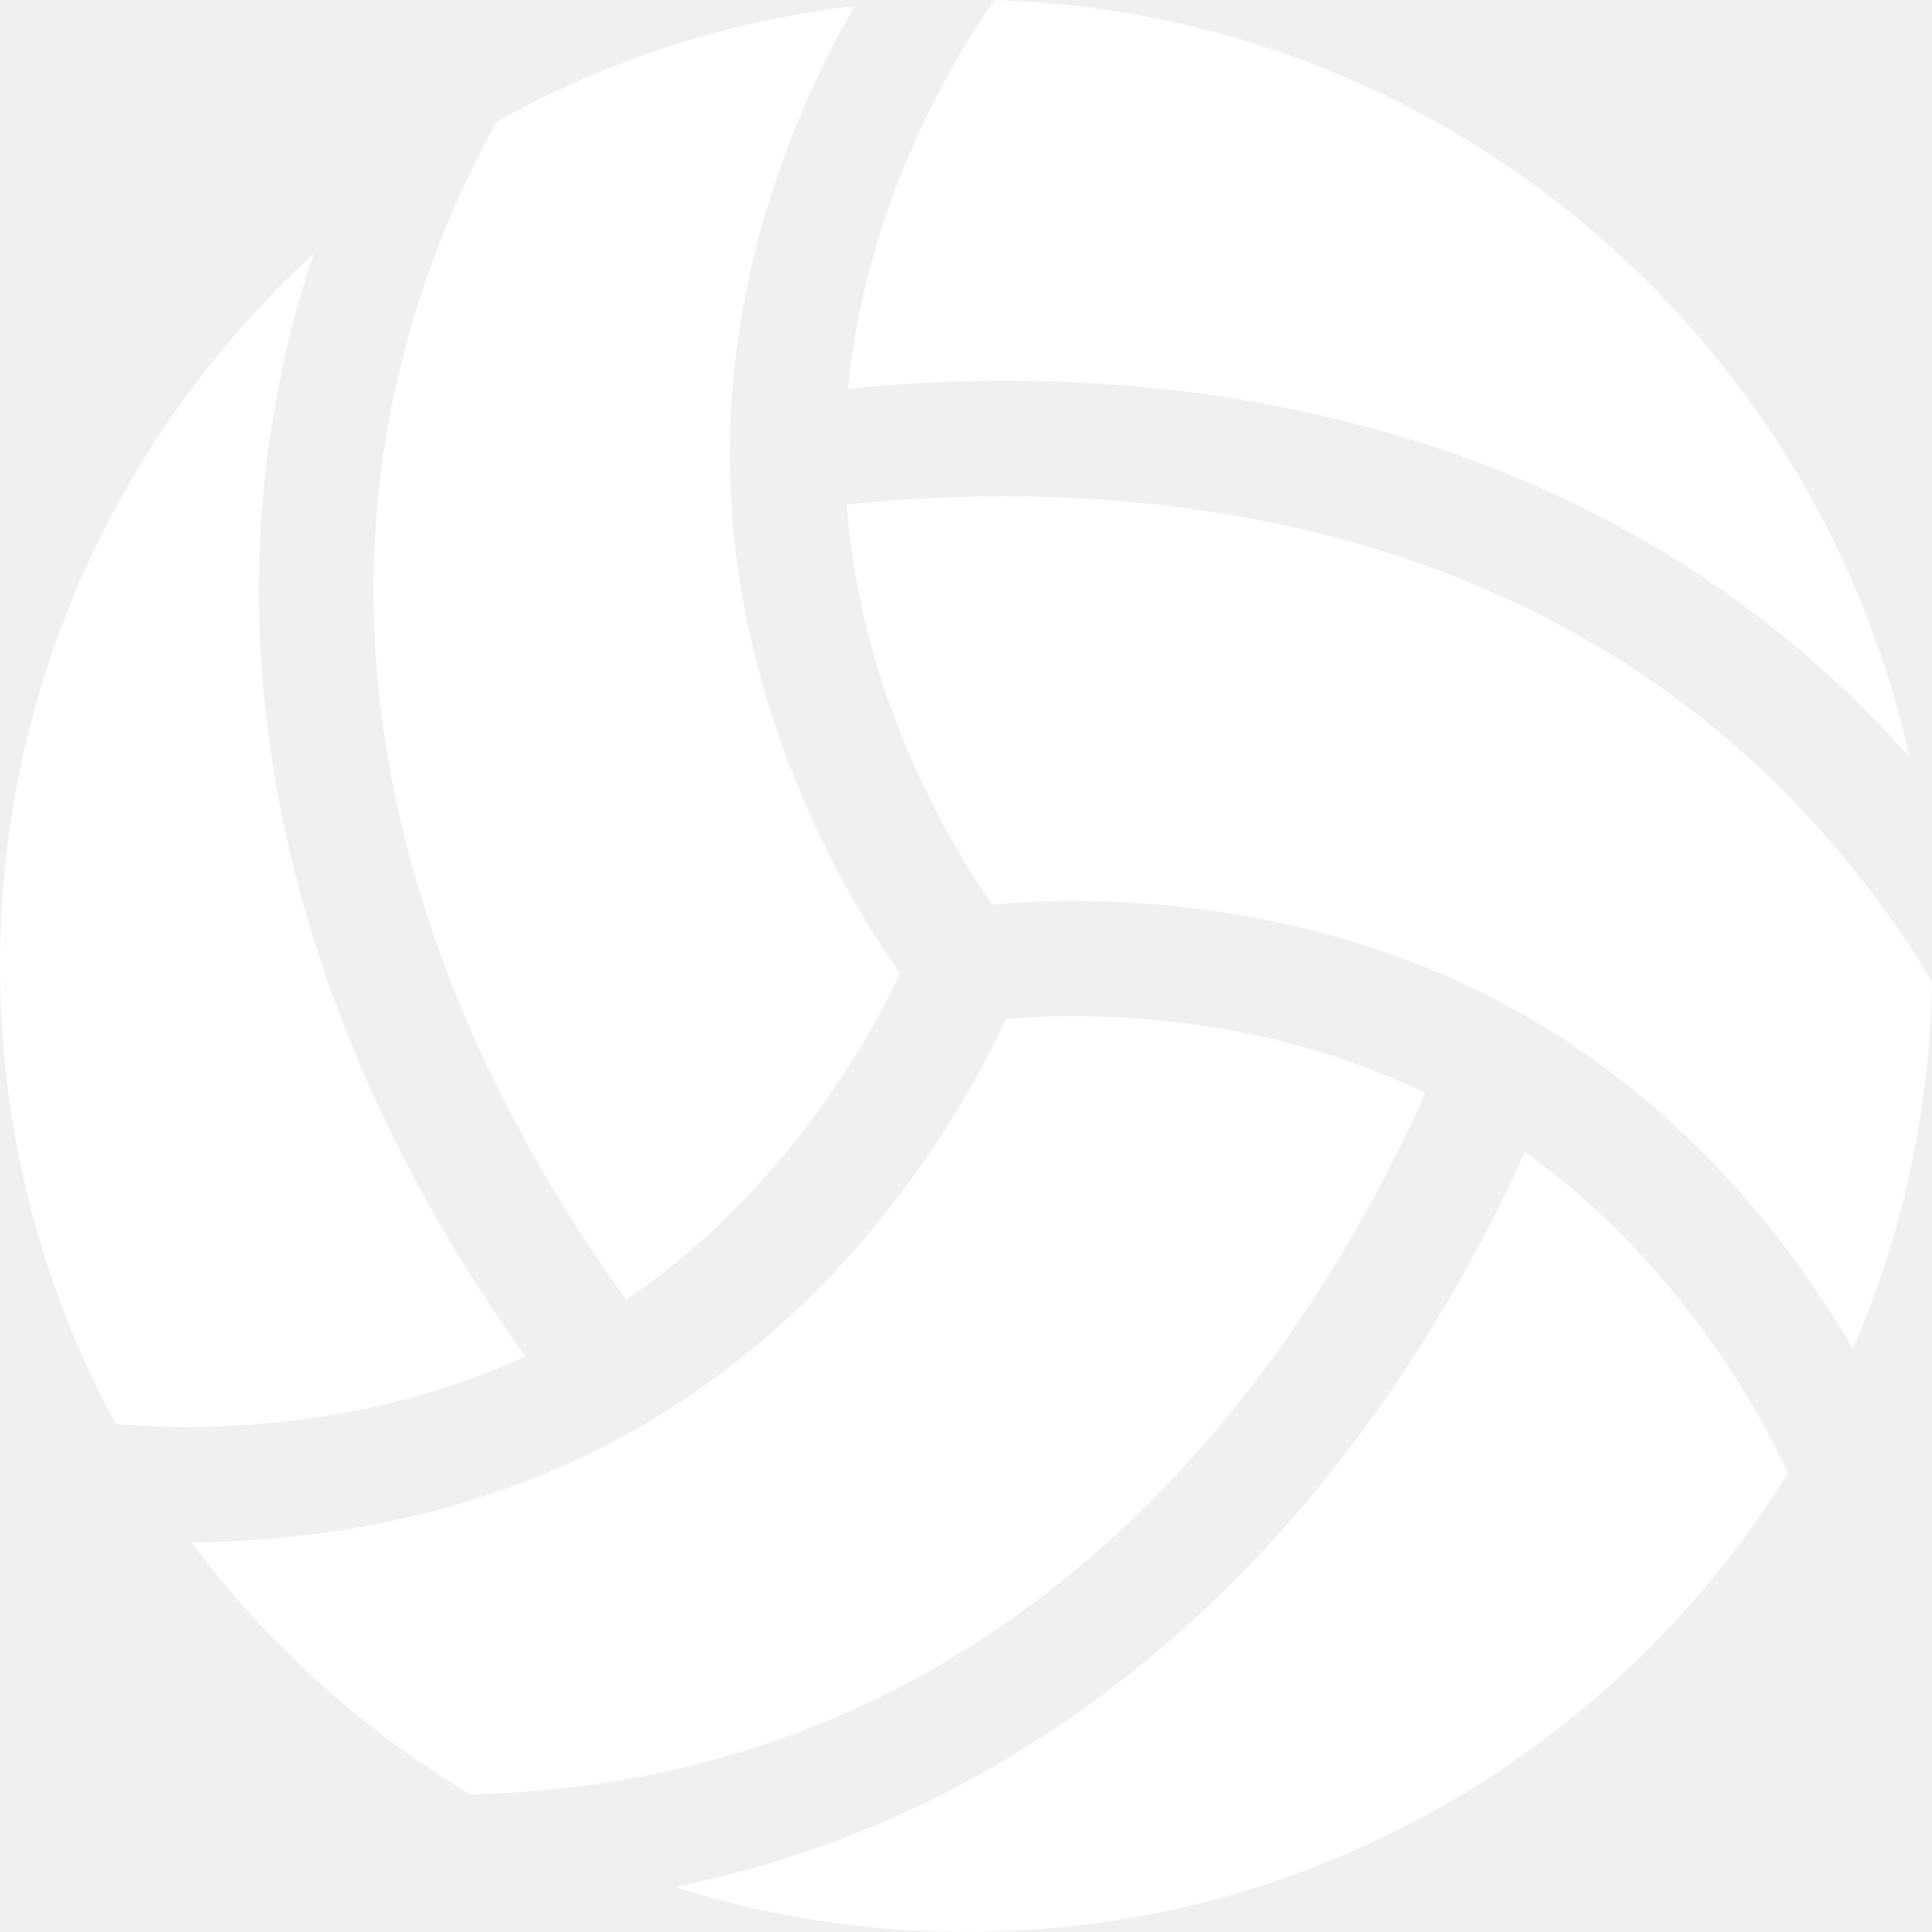
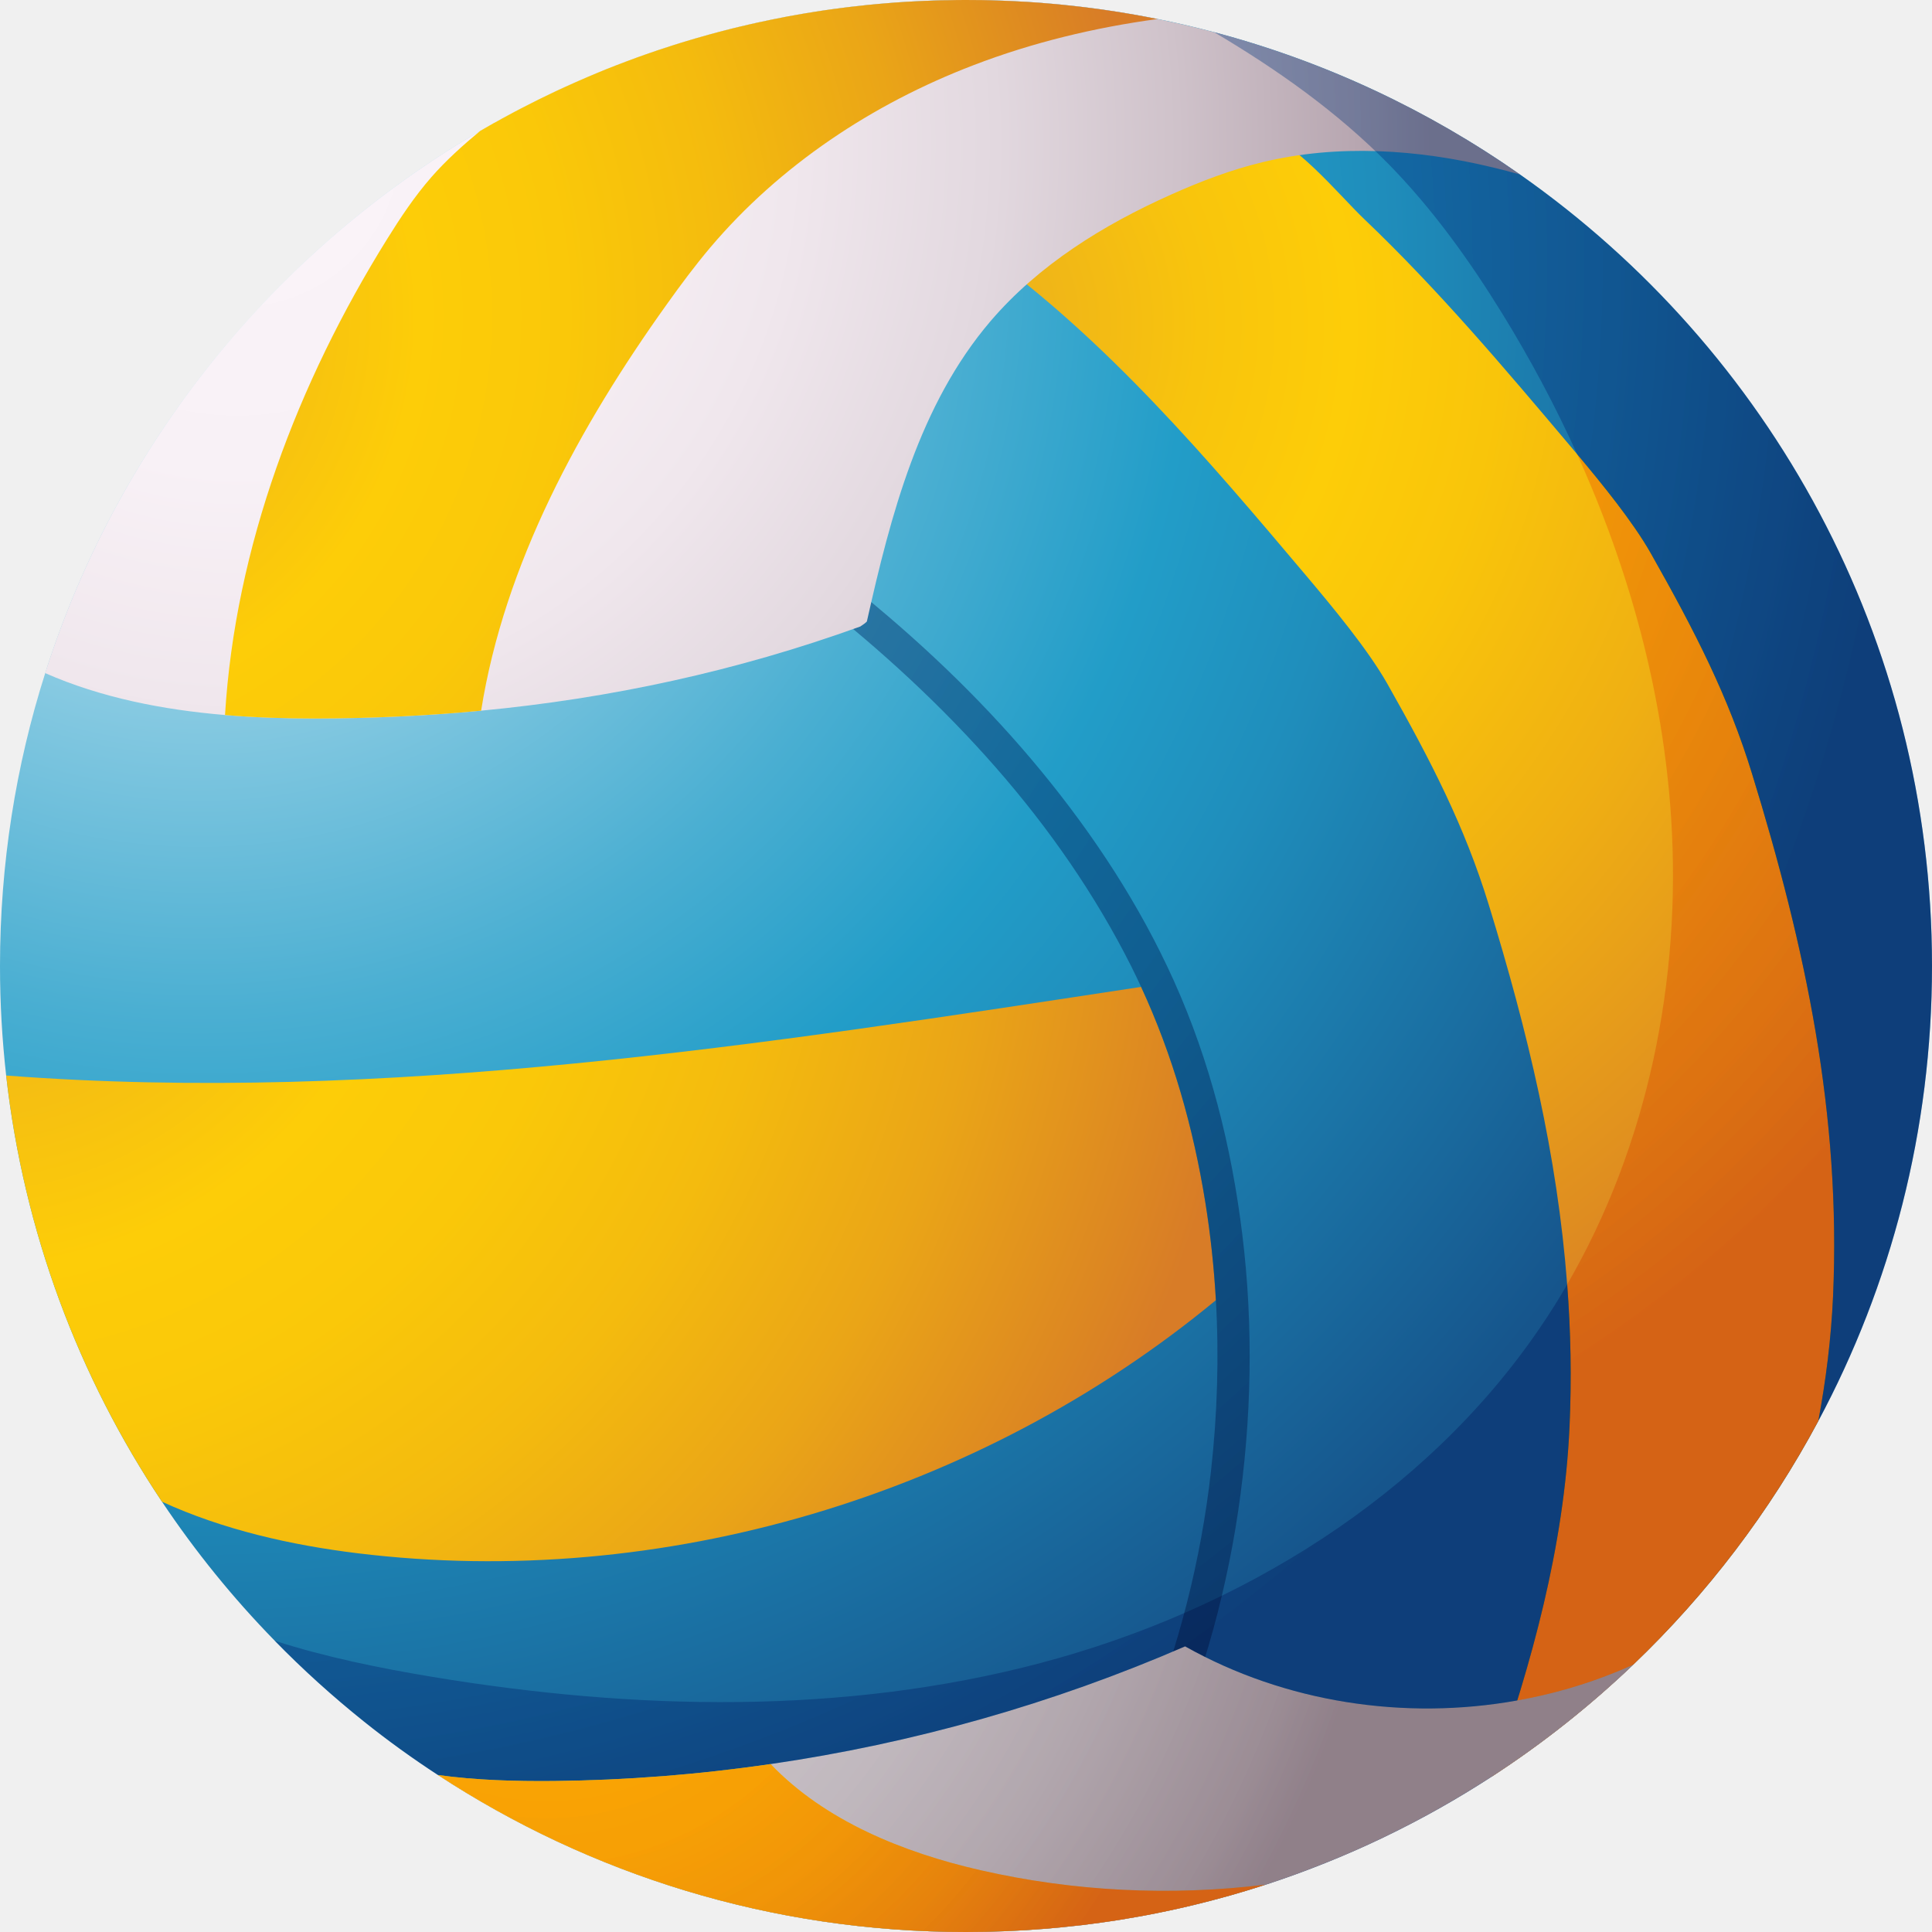
- <svg xmlns="http://www.w3.org/2000/svg" width="116" height="116" viewBox="0 0 116 116" fill="none">
-   <g clip-path="url(#clip0_351_394)">
-     <path d="M43.82 27.257C43.82 15.726 47.976 6.17 51.3 0.37C43.576 1.263 36.31 3.679 29.81 7.31C13.296 37.498 28.342 65.298 37.608 78.038C47.178 71.52 52.269 62.215 54.04 58.453C51.009 54.173 43.82 42.424 43.82 27.257Z" fill="white" />
-     <path d="M59.716 0.008C57.483 3.181 52.001 11.994 50.916 23.34C64.395 21.995 77.374 23.499 88.681 27.743C98.936 31.593 107.628 37.534 114.647 45.466C109.026 20.017 86.645 0.791 59.716 0.008Z" fill="white" />
-     <path d="M50.839 30.295C51.694 41.899 57.203 50.921 59.578 54.319C64.795 53.833 78.57 53.479 91.712 61.066C101.696 66.83 107.893 75.204 111.254 80.983C114.194 74.201 115.874 66.752 116 58.931C98.115 29.515 66.507 28.64 50.839 30.295Z" fill="white" />
-     <path d="M60.396 61.182C58.208 65.942 51.627 78.049 38.486 85.636C28.513 91.394 18.174 92.578 11.488 92.601C16.015 98.669 21.7 103.824 28.212 107.738C62.615 106.946 79.171 80.018 85.57 65.624C75.095 60.563 64.527 60.824 60.396 61.182Z" fill="white" />
-     <path d="M91.556 69.169C85.981 81.515 78.189 92.004 68.86 99.674C60.398 106.63 50.907 111.187 40.527 113.299C46.046 115.047 51.917 115.993 58.006 115.993C78.829 115.993 97.121 104.962 107.354 88.44C105.715 84.906 100.824 75.771 91.556 69.169Z" fill="white" />
-     <path d="M16.477 46.542C14.687 35.758 15.48 25.282 18.823 15.255C7.26 25.866 0 41.093 0 57.986C0 67.934 2.518 77.305 6.949 85.495C10.822 85.842 21.187 86.179 31.547 81.45C23.642 70.449 18.455 58.457 16.477 46.542Z" fill="white" />
+ <svg xmlns="http://www.w3.org/2000/svg" width="32" height="32" viewBox="0 0 32 32" fill="none">
+   <path d="M32 16C32 18.724 31.319 21.289 30.118 23.535V23.536C29.313 25.041 28.275 26.403 27.052 27.571L27.051 27.572C26.333 28.258 25.551 28.878 24.715 29.422H24.714C23.559 30.174 22.3 30.78 20.964 31.216C19.401 31.724 17.732 32 16 32C12.772 32 9.767 31.044 7.253 29.399C6.831 29.124 6.422 28.829 6.031 28.516C5.51 28.099 5.015 27.652 4.55 27.175C3.859 26.468 3.234 25.697 2.683 24.873C1.304 22.808 0.394 20.405 0.102 17.814C0.035 17.218 0 16.613 0 16C0 14.309 0.262 12.678 0.749 11.149C1.96 7.339 4.558 4.148 7.952 2.17C10.316 0.791 13.066 0 16 0C17.086 0 18.147 0.108 19.173 0.315H19.174C19.49 0.378 19.802 0.451 20.11 0.533C21.951 1.02 23.66 1.828 25.177 2.891C29.303 5.784 32 10.576 32 15.999L32 16Z" fill="url(#paint0_radial_1594_5638)" />
+   <path d="M20.139 21.535C16.21 24.783 10.957 26.341 5.924 25.727C4.82 25.592 3.693 25.337 2.683 24.873C1.304 22.809 0.394 20.405 0.102 17.814C6.375 18.29 12.664 17.296 18.9 16.346C19.425 17.479 19.765 18.679 19.964 19.914C20.05 20.451 20.108 20.992 20.139 21.535V21.535Z" fill="url(#paint1_radial_1594_5638)" />
+   <path d="M30.361 21.476C30.329 22.169 30.244 22.855 30.117 23.535V23.536C29.313 25.041 28.275 26.403 27.052 27.572L27.051 27.572C26.333 28.258 25.551 28.878 24.715 29.422C25.372 27.546 25.906 25.616 25.996 23.635C26.032 22.833 26.017 22.048 25.957 21.274C25.796 19.142 25.306 17.09 24.656 14.977C24.262 13.699 23.717 12.63 22.974 11.317C22.65 10.748 22.06 10.04 21.638 9.539C20 7.598 18.337 5.636 16.276 4.151C16.895 3.526 17.653 3.224 18.484 2.936C18.904 2.791 19.328 2.661 19.744 2.505C20.054 2.389 20.477 2.09 20.817 2.163C21.418 2.289 22.167 3.22 22.598 3.631C23.821 4.797 24.913 6.09 26.002 7.38C26.04 7.425 26.081 7.473 26.121 7.521C26.529 8.008 27.044 8.64 27.339 9.158C28.081 10.47 28.628 11.54 29.02 12.818C29.906 15.698 30.495 18.464 30.361 21.475L30.361 21.476Z" fill="url(#paint2_radial_1594_5638)" />
+   <g style="mix-blend-mode:multiply" opacity="0.5">
+     <path d="M20.509 25.023C20.283 26.544 19.847 28.025 19.22 29.429C19.161 29.561 18.968 29.592 18.853 29.525C18.719 29.446 18.698 29.29 18.757 29.158C18.828 28.998 18.897 28.837 18.962 28.675C19.52 27.298 19.893 25.839 20.058 24.363C20.163 23.426 20.192 22.478 20.139 21.535C20.108 20.993 20.05 20.451 19.964 19.914C19.765 18.679 19.425 17.479 18.9 16.346C18.848 16.233 18.794 16.12 18.738 16.008C18.14 14.818 17.374 13.718 16.498 12.717C15.604 11.696 14.603 10.775 13.537 9.937C13.423 9.847 13.444 9.651 13.537 9.558C13.648 9.446 13.803 9.469 13.917 9.558C14.053 9.665 14.188 9.773 14.322 9.883C15.383 10.752 16.374 11.711 17.246 12.772C18.119 13.834 18.879 14.992 19.444 16.247C20.045 17.584 20.399 18.997 20.577 20.451C20.763 21.97 20.732 23.509 20.509 25.023H20.509Z" fill="#16558C" />
+   </g>
+   <path d="M25.176 2.891C25.027 2.848 24.877 2.809 24.725 2.773C23.478 2.472 22.16 2.385 20.912 2.686C20.392 2.811 19.89 3.002 19.401 3.221C18.277 3.722 17.203 4.387 16.404 5.322C15.229 6.7 14.754 8.527 14.358 10.294C14.339 10.315 14.303 10.342 14.249 10.377C12.206 11.115 10.109 11.568 7.969 11.771C7.061 11.858 6.145 11.899 5.223 11.9C4.728 11.9 4.226 11.885 3.727 11.843C2.696 11.756 1.677 11.557 0.748 11.149C1.959 7.34 4.557 4.148 7.951 2.17C8.002 2.14 8.053 2.111 8.105 2.081C8.151 2.054 8.198 2.028 8.246 2.003C8.291 1.977 8.335 1.953 8.381 1.929C8.393 1.921 8.406 1.914 8.419 1.908C8.487 1.87 8.556 1.834 8.626 1.798C8.818 1.698 9.013 1.601 9.211 1.508C9.262 1.484 9.314 1.46 9.366 1.437C9.419 1.413 9.472 1.388 9.524 1.366C9.592 1.335 9.661 1.305 9.73 1.276C9.791 1.25 9.852 1.224 9.913 1.199C9.953 1.182 9.993 1.166 10.032 1.15C10.144 1.105 10.256 1.062 10.368 1.02C10.43 0.996 10.492 0.973 10.554 0.951C10.6 0.935 10.646 0.918 10.691 0.902C10.732 0.888 10.772 0.874 10.812 0.861C10.861 0.843 10.91 0.826 10.96 0.811C11.004 0.796 11.048 0.781 11.094 0.767C11.14 0.751 11.187 0.737 11.233 0.723C11.268 0.712 11.301 0.701 11.335 0.691C11.477 0.649 11.618 0.607 11.761 0.568C11.845 0.545 11.93 0.522 12.015 0.501C12.089 0.481 12.163 0.463 12.238 0.445C12.263 0.439 12.289 0.433 12.315 0.428C12.378 0.411 12.442 0.397 12.505 0.384C12.533 0.376 12.56 0.371 12.587 0.366C12.65 0.352 12.712 0.338 12.774 0.326C12.959 0.287 13.144 0.253 13.331 0.222C13.384 0.213 13.438 0.204 13.49 0.196C13.54 0.188 13.59 0.181 13.639 0.173C13.674 0.168 13.709 0.163 13.743 0.158C13.802 0.149 13.859 0.142 13.917 0.135C13.979 0.126 14.04 0.119 14.102 0.112C14.191 0.101 14.28 0.091 14.369 0.082C14.473 0.072 14.578 0.062 14.682 0.054C14.772 0.046 14.862 0.039 14.953 0.034C14.997 0.03 15.042 0.028 15.087 0.026C15.146 0.022 15.206 0.02 15.266 0.017C15.302 0.015 15.34 0.013 15.377 0.013C15.449 0.009 15.522 0.007 15.594 0.005C15.631 0.004 15.667 0.004 15.704 0.004C15.802 0.001 15.901 0 15.999 0C16.088 0 16.175 0.001 16.263 0.002C16.31 0.003 16.358 0.003 16.405 0.005C16.492 0.007 16.579 0.01 16.667 0.014C16.754 0.017 16.842 0.022 16.93 0.027C16.956 0.028 16.983 0.03 17.01 0.031C17.093 0.037 17.175 0.042 17.256 0.048C17.265 0.049 17.273 0.05 17.282 0.051C17.381 0.059 17.481 0.067 17.58 0.077C17.59 0.078 17.599 0.079 17.608 0.08C17.703 0.09 17.797 0.1 17.891 0.111C17.987 0.122 18.082 0.135 18.178 0.148C18.192 0.15 18.206 0.152 18.219 0.153C18.316 0.167 18.411 0.181 18.508 0.196C18.61 0.212 18.712 0.229 18.813 0.247C18.877 0.259 18.942 0.27 19.006 0.283C19.061 0.293 19.117 0.304 19.172 0.315C21.369 0.757 23.404 1.648 25.175 2.891H25.176Z" fill="url(#paint3_radial_1594_5638)" />
+   <path d="M19.173 0.315C18.131 0.456 17.105 0.703 16.123 1.08C14.454 1.719 12.917 2.737 11.763 4.101C11.509 4.402 11.274 4.718 11.046 5.038C9.599 7.061 8.354 9.343 7.969 11.771C7.061 11.858 6.145 11.899 5.223 11.901C4.728 11.901 4.226 11.886 3.727 11.843C3.896 9.058 4.93 6.341 6.411 3.961C6.633 3.604 6.867 3.252 7.144 2.935C7.388 2.656 7.665 2.408 7.951 2.17C8.002 2.14 8.053 2.111 8.105 2.081C8.151 2.054 8.198 2.028 8.246 2.003C8.29 1.977 8.335 1.953 8.381 1.929C8.393 1.921 8.406 1.914 8.419 1.908C8.487 1.87 8.556 1.834 8.626 1.798C8.818 1.698 9.013 1.601 9.211 1.508C9.262 1.484 9.314 1.46 9.366 1.437C9.419 1.413 9.472 1.388 9.524 1.366C9.592 1.335 9.661 1.305 9.73 1.276C9.791 1.25 9.852 1.224 9.913 1.199C9.953 1.182 9.993 1.166 10.032 1.15C10.144 1.105 10.256 1.062 10.368 1.02C10.43 0.996 10.492 0.973 10.554 0.951C10.6 0.935 10.646 0.918 10.691 0.902C10.732 0.888 10.772 0.874 10.812 0.861C10.861 0.843 10.91 0.826 10.96 0.811C11.004 0.796 11.048 0.781 11.094 0.767C11.14 0.751 11.187 0.737 11.233 0.723C11.268 0.712 11.301 0.701 11.335 0.691C11.477 0.649 11.618 0.607 11.761 0.568C11.845 0.545 11.93 0.522 12.015 0.501C12.089 0.481 12.163 0.463 12.238 0.445C12.263 0.439 12.289 0.433 12.315 0.428C12.378 0.411 12.442 0.397 12.505 0.384C12.533 0.376 12.56 0.371 12.587 0.366C12.65 0.352 12.712 0.338 12.774 0.326C12.959 0.287 13.144 0.253 13.331 0.222C13.384 0.213 13.438 0.204 13.49 0.196C13.54 0.188 13.59 0.181 13.639 0.173C13.674 0.168 13.709 0.163 13.743 0.158C13.802 0.149 13.859 0.142 13.917 0.135C13.979 0.126 14.04 0.119 14.102 0.112C14.191 0.101 14.28 0.091 14.369 0.082C14.473 0.072 14.578 0.062 14.682 0.054C14.772 0.046 14.862 0.039 14.953 0.034C14.997 0.03 15.042 0.028 15.087 0.026C15.146 0.022 15.206 0.02 15.266 0.017C15.302 0.015 15.34 0.013 15.377 0.013C15.449 0.009 15.522 0.007 15.594 0.005C15.631 0.004 15.667 0.004 15.704 0.004C15.802 0.001 15.901 0 15.999 0C16.088 0 16.175 0.001 16.263 0.002C16.31 0.003 16.358 0.003 16.405 0.005C16.492 0.007 16.579 0.01 16.667 0.014C16.754 0.017 16.842 0.022 16.93 0.027C16.956 0.028 16.983 0.03 17.01 0.031C17.093 0.037 17.175 0.042 17.256 0.048C17.265 0.049 17.273 0.05 17.282 0.051C17.381 0.059 17.481 0.067 17.58 0.077C17.59 0.078 17.599 0.079 17.608 0.08C17.703 0.09 17.797 0.1 17.891 0.111C17.987 0.122 18.082 0.135 18.178 0.148C18.192 0.15 18.206 0.152 18.219 0.153C18.316 0.167 18.411 0.181 18.508 0.196C18.61 0.212 18.712 0.229 18.813 0.247C18.877 0.259 18.942 0.27 19.006 0.283C19.061 0.293 19.117 0.304 19.172 0.315L19.173 0.315Z" fill="url(#paint4_radial_1594_5638)" />
+   <path d="M27.051 27.573C26.962 27.659 26.87 27.744 26.779 27.827C26.137 28.412 25.447 28.945 24.716 29.421C24.68 29.444 24.644 29.467 24.608 29.49C24.545 29.53 24.482 29.57 24.419 29.609C24.355 29.648 24.292 29.687 24.229 29.725C23.974 29.878 23.714 30.025 23.451 30.164C23.39 30.196 23.329 30.227 23.268 30.258C23.256 30.265 23.245 30.271 23.233 30.276C23.173 30.307 23.112 30.337 23.051 30.367C22.984 30.401 22.917 30.433 22.849 30.465C22.782 30.497 22.714 30.529 22.646 30.56C22.398 30.673 22.146 30.781 21.891 30.881C21.843 30.901 21.795 30.919 21.747 30.937C21.688 30.96 21.629 30.983 21.569 31.005C21.513 31.026 21.456 31.046 21.4 31.067C21.256 31.119 21.11 31.169 20.963 31.216H20.961C20.948 31.221 20.936 31.225 20.923 31.229C20.839 31.256 20.753 31.283 20.669 31.308C20.571 31.339 20.471 31.367 20.371 31.396C20.276 31.423 20.179 31.45 20.081 31.475C20.077 31.476 20.073 31.477 20.069 31.478C19.971 31.504 19.876 31.528 19.779 31.552C19.752 31.559 19.724 31.565 19.697 31.571C19.624 31.588 19.55 31.605 19.477 31.622C19.361 31.647 19.247 31.671 19.131 31.694C19.039 31.712 18.947 31.73 18.854 31.746C18.756 31.764 18.657 31.781 18.557 31.797C18.553 31.798 18.549 31.798 18.545 31.799C18.441 31.815 18.337 31.831 18.233 31.845C18.135 31.859 18.04 31.871 17.942 31.884C17.917 31.887 17.889 31.889 17.864 31.893C17.778 31.902 17.69 31.912 17.602 31.92C17.597 31.921 17.593 31.921 17.587 31.922C17.5 31.931 17.412 31.939 17.323 31.945C17.303 31.948 17.282 31.949 17.26 31.951C17.172 31.958 17.085 31.964 16.996 31.969C16.974 31.97 16.951 31.972 16.928 31.973C16.854 31.977 16.78 31.981 16.705 31.985C16.679 31.986 16.654 31.986 16.629 31.988C16.421 31.996 16.209 32 16 32C12.772 32 9.767 31.044 7.253 29.4C7.888 29.487 8.537 29.505 9.176 29.499C10.376 29.486 11.577 29.392 12.764 29.218C15.125 28.875 17.441 28.219 19.629 27.269C21.285 28.2 23.265 28.5 25.131 28.165C25.701 28.064 26.259 27.902 26.795 27.683C26.88 27.648 26.965 27.611 27.051 27.573V27.573Z" fill="url(#paint5_radial_1594_5638)" />
+   <path d="M20.963 31.215C20.941 31.223 20.919 31.23 20.897 31.236C20.843 31.254 20.791 31.271 20.736 31.287C20.714 31.294 20.691 31.301 20.669 31.308C20.632 31.319 20.596 31.33 20.559 31.341C20.444 31.376 20.328 31.409 20.21 31.44C20.168 31.452 20.124 31.463 20.081 31.474C20.077 31.476 20.073 31.477 20.069 31.478C20.025 31.489 19.98 31.501 19.936 31.512C19.67 31.58 19.402 31.64 19.131 31.694C19.05 31.71 18.97 31.726 18.889 31.74C18.86 31.745 18.83 31.75 18.801 31.755C18.719 31.77 18.638 31.783 18.557 31.797C18.553 31.798 18.549 31.798 18.545 31.799C18.441 31.816 18.337 31.831 18.233 31.845C18.136 31.858 18.04 31.871 17.942 31.884C17.916 31.886 17.889 31.889 17.864 31.892C17.782 31.901 17.701 31.91 17.619 31.918C17.609 31.92 17.598 31.921 17.587 31.922C17.507 31.93 17.426 31.937 17.345 31.944C16.901 31.981 16.452 32 16 32C12.771 32 9.767 31.044 7.253 29.399C7.888 29.487 8.537 29.505 9.176 29.499C10.375 29.486 11.577 29.392 12.764 29.218C13.66 30.157 14.961 30.685 16.247 30.978C17.788 31.329 19.39 31.408 20.96 31.216H20.963L20.963 31.215Z" fill="url(#paint6_radial_1594_5638)" />
+   <g style="mix-blend-mode:multiply" opacity="0.5">
+     <path d="M30.361 21.475C30.495 18.464 29.907 15.698 29.02 12.818C28.628 11.54 28.081 10.47 27.339 9.158C27.045 8.64 26.53 8.008 26.121 7.521C25.76 6.722 25.346 5.947 24.887 5.202C24.342 4.317 23.732 3.466 23.005 2.724C22.152 1.856 21.16 1.155 20.11 0.533C21.951 1.021 23.66 1.828 25.177 2.891C29.303 5.784 32 10.577 32 15.999C32 18.723 31.32 21.289 30.118 23.535C30.244 22.855 30.33 22.168 30.361 21.475H30.361Z" fill="#4479BD" />
+   </g>
+   <g style="mix-blend-mode:multiply" opacity="0.5">
+     <path d="M25.996 23.635C25.926 25.176 25.588 26.687 25.131 28.165C23.265 28.5 21.285 28.201 19.629 27.269C17.441 28.219 15.126 28.876 12.765 29.218C11.577 29.393 10.376 29.486 9.177 29.499C8.537 29.505 7.888 29.487 7.253 29.4C6.831 29.124 6.422 28.829 6.031 28.516C5.51 28.099 5.015 27.652 4.55 27.176C5.399 27.448 6.281 27.628 7.16 27.774C10.503 28.328 13.971 28.409 17.245 27.542C20.521 26.674 23.598 24.794 25.505 21.994C25.665 21.76 25.817 21.519 25.958 21.274C26.017 22.049 26.032 22.833 25.996 23.635L25.996 23.635Z" fill="#4479BD" />
+   </g>
+   <g style="mix-blend-mode:multiply" opacity="0.5">
+     <path d="M30.361 21.475C30.329 22.168 30.244 22.855 30.117 23.535V23.535C29.313 25.041 28.275 26.402 27.052 27.571L27.051 27.572C26.965 27.611 26.88 27.647 26.795 27.682C26.259 27.902 25.701 28.063 25.131 28.164C25.588 26.687 25.926 25.175 25.995 23.634C26.031 22.832 26.016 22.048 25.957 21.274C27.299 18.963 27.852 16.217 27.679 13.545C27.544 11.462 26.984 9.425 26.121 7.521C26.529 8.007 27.044 8.639 27.339 9.157C28.081 10.47 28.628 11.54 29.02 12.817C29.906 15.698 30.495 18.464 30.361 21.475L30.361 21.475Z" fill="#F8981D" />
+   </g>
+   <g style="mix-blend-mode:multiply" opacity="0.5">
+     <path d="M26.795 27.682C26.26 27.902 25.701 28.063 25.131 28.165C23.265 28.5 21.285 28.2 19.629 27.269C17.441 28.219 15.126 28.875 12.765 29.218C13.661 30.157 14.962 30.685 16.247 30.978C17.789 31.329 19.391 31.408 20.961 31.216H20.964C21.11 31.169 21.256 31.118 21.4 31.067C21.456 31.046 21.513 31.026 21.569 31.005C21.629 30.982 21.688 30.96 21.747 30.937C21.795 30.919 21.843 30.9 21.891 30.881C22.146 30.78 22.398 30.673 22.646 30.56C22.714 30.528 22.782 30.497 22.849 30.465C22.917 30.433 22.984 30.401 23.051 30.367C23.112 30.337 23.174 30.306 23.233 30.276C23.245 30.271 23.257 30.264 23.268 30.258C23.329 30.227 23.39 30.195 23.451 30.163C23.715 30.025 23.974 29.879 24.229 29.725C24.292 29.687 24.356 29.648 24.419 29.609C24.482 29.569 24.545 29.53 24.608 29.49C24.644 29.468 24.679 29.445 24.715 29.422H24.715C25.447 28.946 26.137 28.412 26.779 27.826C26.871 27.743 26.962 27.658 27.051 27.573C26.965 27.611 26.88 27.648 26.795 27.682Z" fill="#B3B4B4" />
+   </g>
+   <g style="mix-blend-mode:multiply" opacity="0.5">
+     <path d="M20.963 31.215C20.941 31.223 20.919 31.23 20.897 31.236C20.843 31.254 20.791 31.271 20.736 31.287C20.714 31.294 20.691 31.301 20.669 31.308C20.632 31.319 20.596 31.33 20.559 31.341C20.444 31.376 20.328 31.409 20.21 31.44C20.168 31.452 20.124 31.463 20.081 31.474C20.077 31.476 20.073 31.477 20.069 31.478C20.025 31.489 19.98 31.501 19.936 31.512C19.67 31.58 19.402 31.64 19.131 31.694C19.05 31.71 18.97 31.726 18.889 31.74C18.86 31.745 18.83 31.75 18.801 31.755C18.719 31.77 18.638 31.783 18.557 31.797C18.553 31.798 18.549 31.798 18.545 31.799C18.441 31.816 18.337 31.831 18.233 31.845C18.136 31.858 18.04 31.871 17.942 31.884C17.916 31.886 17.889 31.889 17.864 31.892C17.782 31.901 17.701 31.91 17.619 31.918C17.609 31.92 17.598 31.921 17.587 31.922C17.507 31.93 17.426 31.937 17.345 31.944C16.901 31.981 16.452 32 16 32C12.771 32 9.767 31.044 7.253 29.399C7.888 29.487 8.537 29.505 9.176 29.499C10.375 29.486 11.577 29.392 12.764 29.218C13.66 30.157 14.961 30.685 16.247 30.978C17.788 31.329 19.39 31.408 20.96 31.216H20.963L20.963 31.215Z" fill="#F8981D" />
  </g>
  <defs>
-     <clipPath id="clip0_351_394">
-       <rect width="116" height="116" fill="white" />
-     </clipPath>
+     <radialGradient id="paint0_radial_1594_5638" cx="0" cy="0" r="1" gradientUnits="userSpaceOnUse" gradientTransform="translate(3.19242 4.25418) scale(33.8668 33.8656)">
+       <stop stop-color="#DFF2F9" />
+       <stop offset="0.11" stop-color="#B2DDED" />
+       <stop offset="0.37" stop-color="#4BAFD2" />
+       <stop offset="0.49" stop-color="#229DC8" />
+       <stop offset="0.58" stop-color="#1F8EBC" />
+       <stop offset="0.75" stop-color="#19699D" />
+       <stop offset="0.84" stop-color="#16558C" />
+     </radialGradient>
+     <radialGradient id="paint1_radial_1594_5638" cx="0" cy="0" r="1" gradientUnits="userSpaceOnUse" gradientTransform="translate(-0.491645 13.6249) scale(21.2585 21.2577)">
+       <stop stop-color="#E9A822" />
+       <stop offset="0.35" stop-color="#FDCD08" />
+       <stop offset="0.48" stop-color="#FAC809" />
+       <stop offset="0.63" stop-color="#F4BB0E" />
+       <stop offset="0.79" stop-color="#EAA517" />
+       <stop offset="0.95" stop-color="#DC8622" />
+       <stop offset="1" stop-color="#D87C27" />
+     </radialGradient>
+     <radialGradient id="paint2_radial_1594_5638" cx="0" cy="0" r="1" gradientUnits="userSpaceOnUse" gradientTransform="translate(15.2039 5.40436) scale(20.3949 20.3941)">
+       <stop stop-color="#E9A822" />
+       <stop offset="0.05" stop-color="#ECAF1D" />
+       <stop offset="0.23" stop-color="#F8C40D" />
+       <stop offset="0.35" stop-color="#FDCD08" />
+       <stop offset="0.47" stop-color="#F9C50A" />
+       <stop offset="0.66" stop-color="#EFAF13" />
+       <stop offset="0.9" stop-color="#DF8D20" />
+       <stop offset="1" stop-color="#D87C27" />
+     </radialGradient>
+     <radialGradient id="paint3_radial_1594_5638" cx="0" cy="0" r="1" gradientUnits="userSpaceOnUse" gradientTransform="translate(3.99255 2.4143) scale(19.8361 19.8354)">
+       <stop stop-color="#FBF4F9" />
+       <stop offset="0.27" stop-color="#F8F1F6" />
+       <stop offset="0.46" stop-color="#F0E7ED" />
+       <stop offset="0.63" stop-color="#E2D8DF" />
+       <stop offset="0.78" stop-color="#CFC2CA" />
+       <stop offset="0.93" stop-color="#B7A6B0" />
+       <stop offset="0.99" stop-color="#A996A1" />
+     </radialGradient>
+     <radialGradient id="paint4_radial_1594_5638" cx="0" cy="0" r="1" gradientUnits="userSpaceOnUse" gradientTransform="translate(0.428167 5.23158) scale(18.6159 18.6152)">
+       <stop stop-color="#E9A822" />
+       <stop offset="0.35" stop-color="#FDCD08" />
+       <stop offset="0.48" stop-color="#FAC809" />
+       <stop offset="0.63" stop-color="#F4BB0E" />
+       <stop offset="0.79" stop-color="#EAA517" />
+       <stop offset="0.95" stop-color="#DC8622" />
+       <stop offset="1" stop-color="#D87C27" />
+     </radialGradient>
+     <radialGradient id="paint5_radial_1594_5638" cx="0" cy="0" r="1" gradientUnits="userSpaceOnUse" gradientTransform="translate(5.02788 22.3063) scale(18.4224 18.4217)">
+       <stop stop-color="#FBF4F9" />
+       <stop offset="0.27" stop-color="#F8F1F6" />
+       <stop offset="0.46" stop-color="#F0E7ED" />
+       <stop offset="0.63" stop-color="#E2D8DF" />
+       <stop offset="0.78" stop-color="#CFC2CA" />
+       <stop offset="0.93" stop-color="#B7A6B0" />
+       <stop offset="0.99" stop-color="#A996A1" />
+     </radialGradient>
+     <radialGradient id="paint6_radial_1594_5638" cx="0" cy="0" r="1" gradientUnits="userSpaceOnUse" gradientTransform="translate(9.05232 25.5822) scale(10.9194 10.919)">
+       <stop stop-color="#E9A822" />
+       <stop offset="0.35" stop-color="#FDCD08" />
+       <stop offset="0.48" stop-color="#FAC809" />
+       <stop offset="0.63" stop-color="#F4BB0E" />
+       <stop offset="0.79" stop-color="#EAA517" />
+       <stop offset="0.95" stop-color="#DC8622" />
+       <stop offset="1" stop-color="#D87C27" />
+     </radialGradient>
  </defs>
</svg>
